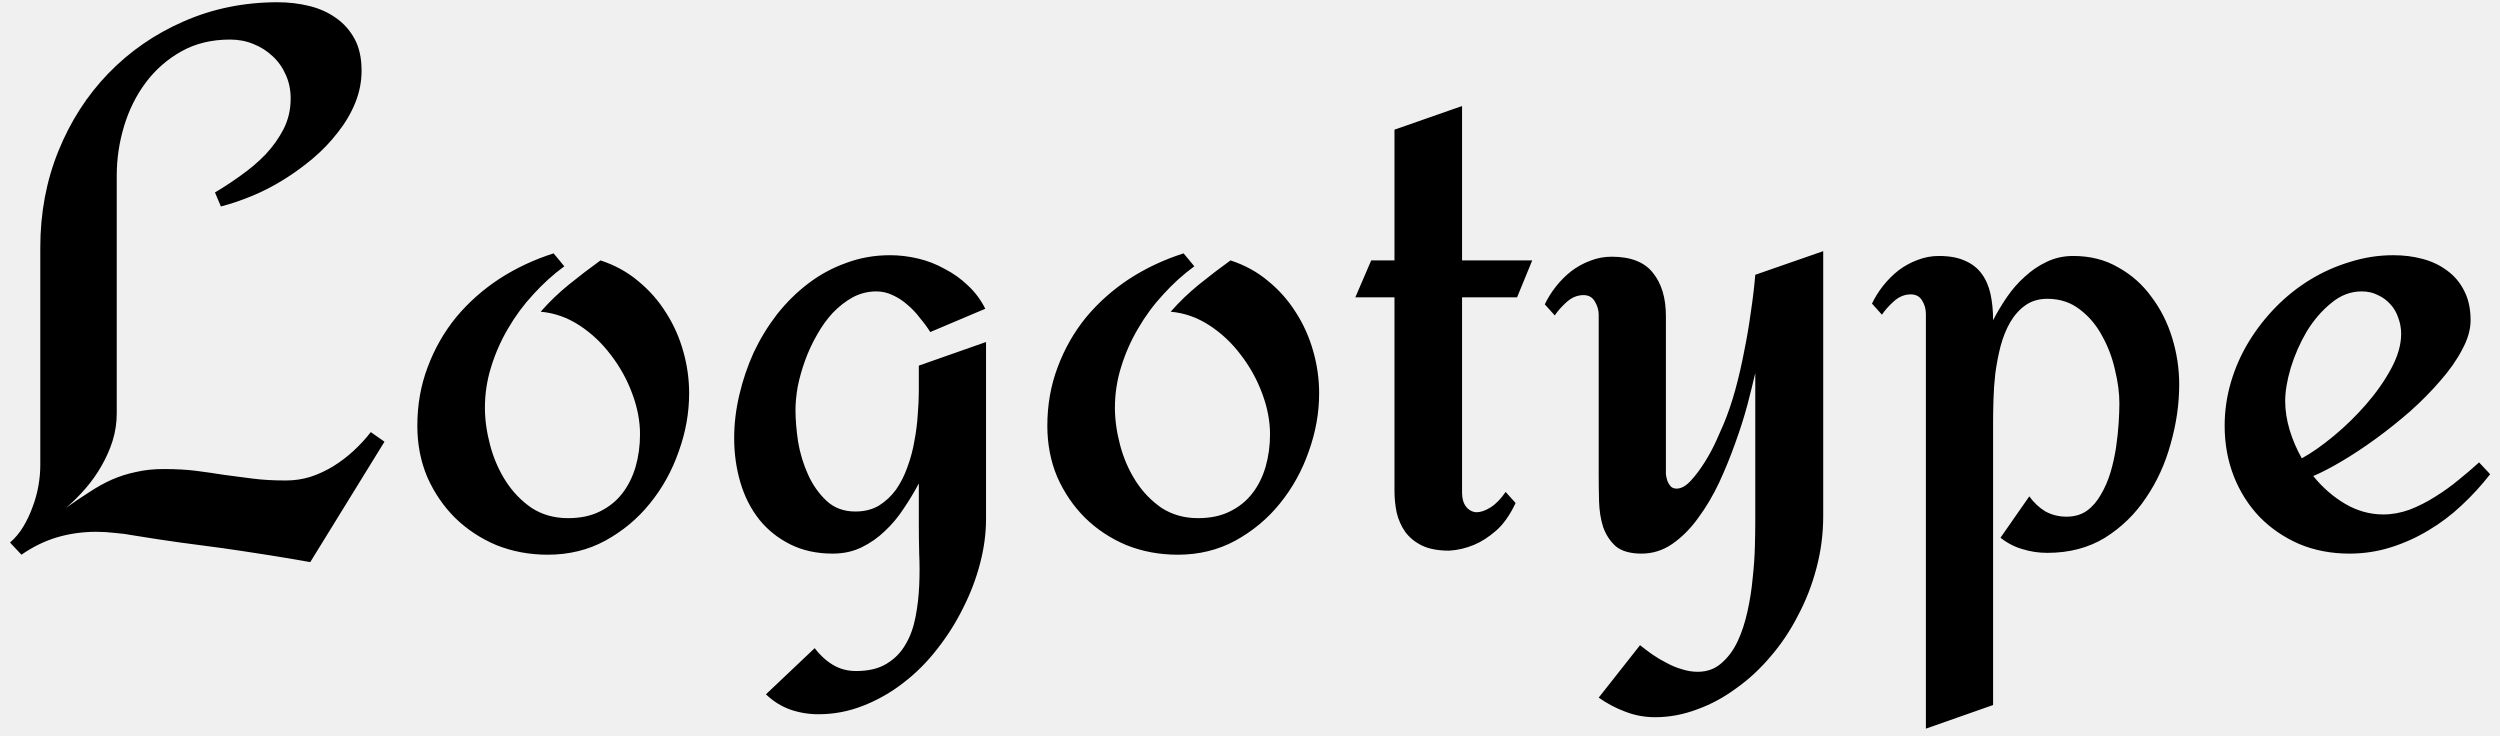
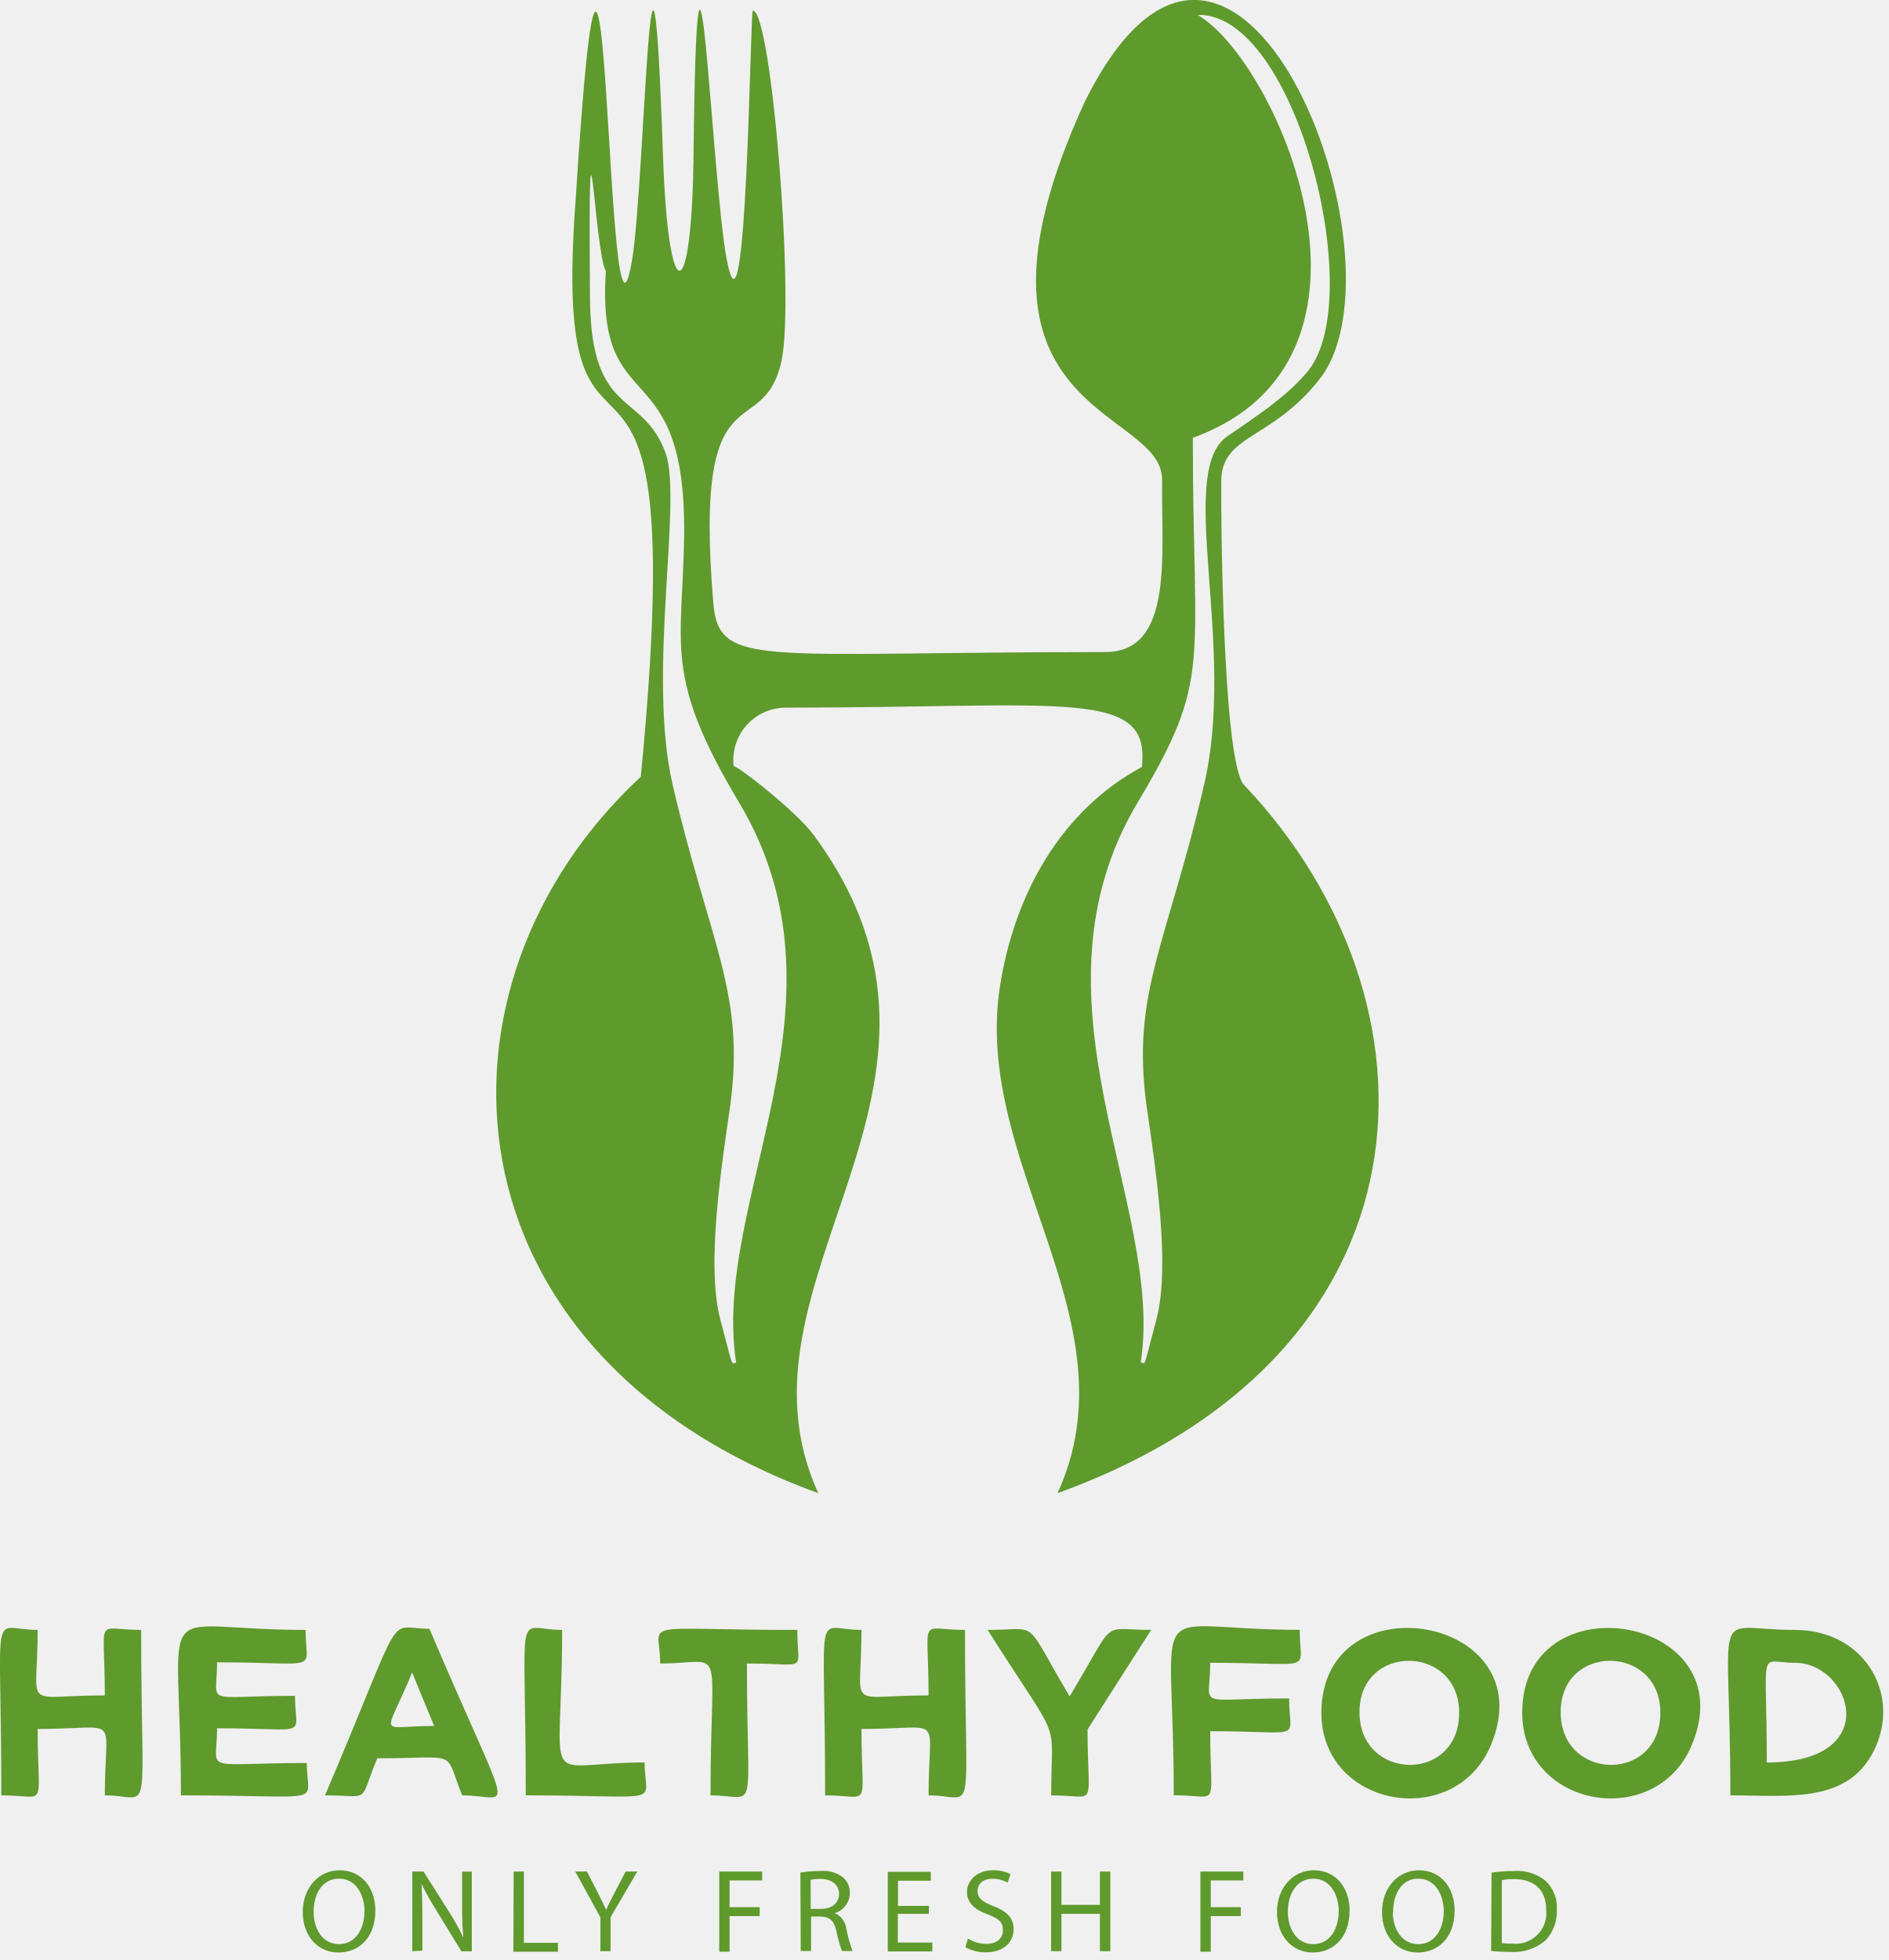
- <svg xmlns="http://www.w3.org/2000/svg" width="119" height="35" viewBox="0 0 119 35" fill="none">
-   <path d="M18.301 21.025L14.768 26.756C13.971 26.615 13.232 26.492 12.553 26.387C11.885 26.281 11.223 26.182 10.566 26.088C9.922 26.006 9.26 25.918 8.58 25.824C7.9 25.73 7.168 25.619 6.383 25.49C6.078 25.432 5.773 25.391 5.469 25.367C5.176 25.332 4.877 25.314 4.572 25.314C3.928 25.314 3.307 25.402 2.709 25.578C2.123 25.754 1.561 26.029 1.021 26.404L0.477 25.824C0.723 25.613 0.934 25.361 1.109 25.068C1.285 24.775 1.432 24.465 1.549 24.137C1.678 23.797 1.771 23.457 1.83 23.117C1.889 22.777 1.918 22.455 1.918 22.15V11.779C1.918 10.139 2.205 8.609 2.779 7.191C3.354 5.773 4.145 4.543 5.152 3.5C6.172 2.445 7.367 1.619 8.738 1.021C10.121 0.412 11.615 0.107 13.221 0.107C13.736 0.107 14.234 0.166 14.715 0.283C15.195 0.4 15.617 0.588 15.98 0.846C16.355 1.104 16.654 1.438 16.877 1.848C17.1 2.258 17.211 2.762 17.211 3.359C17.211 3.887 17.111 4.396 16.912 4.889C16.713 5.381 16.438 5.85 16.086 6.295C15.746 6.74 15.348 7.156 14.891 7.543C14.445 7.918 13.977 8.258 13.484 8.562C12.992 8.867 12.488 9.125 11.973 9.336C11.457 9.547 10.971 9.711 10.514 9.828L10.232 9.16C10.631 8.926 11.041 8.656 11.463 8.352C11.896 8.047 12.289 7.713 12.641 7.35C12.992 6.975 13.279 6.57 13.502 6.137C13.725 5.691 13.836 5.211 13.836 4.695C13.836 4.285 13.76 3.91 13.607 3.57C13.455 3.219 13.244 2.92 12.975 2.674C12.717 2.428 12.412 2.234 12.06 2.094C11.721 1.953 11.352 1.883 10.953 1.883C10.074 1.883 9.301 2.07 8.633 2.445C7.965 2.82 7.402 3.312 6.945 3.922C6.488 4.531 6.143 5.223 5.908 5.996C5.674 6.77 5.557 7.555 5.557 8.352V19.672C5.557 20.117 5.492 20.551 5.363 20.973C5.234 21.383 5.059 21.781 4.836 22.168C4.625 22.543 4.373 22.9 4.08 23.24C3.787 23.58 3.477 23.891 3.148 24.172C3.523 23.902 3.887 23.656 4.238 23.434C4.59 23.199 4.947 23 5.311 22.836C5.686 22.672 6.072 22.549 6.471 22.467C6.869 22.373 7.309 22.326 7.789 22.326C8.375 22.326 8.896 22.355 9.354 22.414C9.811 22.473 10.256 22.537 10.69 22.607C11.135 22.666 11.586 22.725 12.043 22.783C12.5 22.842 13.021 22.871 13.607 22.871C14.018 22.871 14.41 22.812 14.785 22.695C15.172 22.566 15.535 22.396 15.875 22.186C16.215 21.975 16.531 21.734 16.824 21.465C17.129 21.184 17.404 20.885 17.65 20.568L18.301 21.025ZM26.07 26.404C25.203 26.404 24.389 26.252 23.627 25.947C22.877 25.631 22.221 25.197 21.658 24.646C21.107 24.096 20.668 23.451 20.34 22.713C20.023 21.963 19.865 21.148 19.865 20.27C19.865 19.273 20.029 18.342 20.357 17.475C20.686 16.596 21.137 15.805 21.711 15.102C22.297 14.398 22.982 13.789 23.768 13.273C24.564 12.758 25.426 12.354 26.352 12.06L26.861 12.676C26.334 13.062 25.842 13.508 25.385 14.012C24.928 14.504 24.529 15.043 24.189 15.629C23.85 16.203 23.58 16.812 23.381 17.457C23.182 18.09 23.082 18.74 23.082 19.408C23.082 19.971 23.164 20.562 23.328 21.184C23.492 21.805 23.738 22.373 24.066 22.889C24.395 23.404 24.805 23.832 25.297 24.172C25.801 24.5 26.381 24.664 27.037 24.664C27.623 24.664 28.127 24.559 28.549 24.348C28.982 24.137 29.34 23.85 29.621 23.486C29.902 23.123 30.113 22.701 30.254 22.221C30.395 21.729 30.465 21.213 30.465 20.674C30.465 20.041 30.342 19.396 30.096 18.74C29.85 18.072 29.51 17.457 29.076 16.895C28.654 16.332 28.156 15.863 27.582 15.488C27.008 15.113 26.393 14.896 25.736 14.838C26.146 14.369 26.598 13.935 27.09 13.537C27.582 13.139 28.08 12.758 28.584 12.395C29.264 12.617 29.861 12.945 30.377 13.379C30.904 13.812 31.344 14.31 31.695 14.873C32.059 15.435 32.334 16.051 32.522 16.719C32.709 17.375 32.803 18.043 32.803 18.723C32.803 19.648 32.639 20.568 32.31 21.482C31.994 22.396 31.537 23.223 30.939 23.961C30.354 24.688 29.645 25.279 28.812 25.736C27.992 26.182 27.078 26.404 26.07 26.404ZM46.935 24.699C46.935 25.391 46.842 26.094 46.654 26.809C46.467 27.535 46.197 28.244 45.846 28.936C45.506 29.627 45.096 30.277 44.615 30.887C44.135 31.508 43.596 32.047 42.998 32.504C42.412 32.961 41.773 33.324 41.082 33.594C40.402 33.863 39.693 33.998 38.955 33.998C38.486 33.998 38.035 33.922 37.602 33.77C37.18 33.617 36.799 33.377 36.459 33.049L38.779 30.852C39.025 31.18 39.312 31.443 39.641 31.643C39.969 31.842 40.338 31.941 40.748 31.941C41.346 31.941 41.832 31.824 42.207 31.59C42.582 31.367 42.881 31.062 43.103 30.676C43.326 30.301 43.484 29.867 43.578 29.375C43.672 28.895 43.73 28.396 43.754 27.881C43.777 27.365 43.777 26.861 43.754 26.369C43.742 25.877 43.736 25.432 43.736 25.033V23.012C43.525 23.41 43.285 23.809 43.016 24.207C42.758 24.605 42.459 24.963 42.119 25.279C41.791 25.596 41.422 25.854 41.012 26.053C40.602 26.252 40.145 26.352 39.641 26.352C38.879 26.352 38.205 26.205 37.619 25.912C37.033 25.619 36.541 25.227 36.143 24.734C35.744 24.23 35.445 23.645 35.246 22.977C35.047 22.309 34.947 21.6 34.947 20.85C34.947 20.17 35.029 19.484 35.193 18.793C35.357 18.09 35.586 17.416 35.879 16.771C36.184 16.127 36.553 15.523 36.986 14.961C37.432 14.398 37.924 13.912 38.463 13.502C39.014 13.08 39.617 12.752 40.273 12.518C40.93 12.271 41.627 12.148 42.365 12.148C42.81 12.148 43.256 12.201 43.701 12.307C44.147 12.412 44.568 12.576 44.967 12.799C45.377 13.01 45.746 13.273 46.074 13.59C46.414 13.906 46.69 14.275 46.9 14.697L44.281 15.805C44.141 15.582 43.977 15.359 43.789 15.137C43.613 14.902 43.414 14.691 43.191 14.504C42.98 14.316 42.746 14.164 42.488 14.047C42.242 13.93 41.984 13.871 41.715 13.871C41.316 13.871 40.941 13.965 40.59 14.152C40.25 14.34 39.934 14.586 39.641 14.891C39.359 15.195 39.107 15.547 38.885 15.945C38.662 16.332 38.475 16.736 38.322 17.158C38.17 17.58 38.053 17.996 37.971 18.406C37.9 18.816 37.865 19.186 37.865 19.514C37.865 19.959 37.906 20.463 37.988 21.025C38.082 21.576 38.24 22.098 38.463 22.59C38.685 23.082 38.978 23.498 39.342 23.838C39.705 24.178 40.162 24.348 40.713 24.348C41.147 24.348 41.522 24.254 41.838 24.066C42.154 23.867 42.424 23.615 42.647 23.311C42.869 22.994 43.051 22.637 43.191 22.238C43.344 21.828 43.455 21.412 43.525 20.99C43.607 20.568 43.66 20.152 43.684 19.742C43.719 19.32 43.736 18.945 43.736 18.617V17.404L46.935 16.279V24.699ZM56.059 26.404C55.191 26.404 54.377 26.252 53.615 25.947C52.865 25.631 52.209 25.197 51.647 24.646C51.096 24.096 50.656 23.451 50.328 22.713C50.012 21.963 49.853 21.148 49.853 20.27C49.853 19.273 50.018 18.342 50.346 17.475C50.674 16.596 51.125 15.805 51.699 15.102C52.285 14.398 52.971 13.789 53.756 13.273C54.553 12.758 55.414 12.354 56.34 12.06L56.85 12.676C56.322 13.062 55.83 13.508 55.373 14.012C54.916 14.504 54.518 15.043 54.178 15.629C53.838 16.203 53.568 16.812 53.369 17.457C53.17 18.09 53.07 18.74 53.07 19.408C53.07 19.971 53.152 20.562 53.316 21.184C53.48 21.805 53.727 22.373 54.055 22.889C54.383 23.404 54.793 23.832 55.285 24.172C55.789 24.5 56.369 24.664 57.025 24.664C57.611 24.664 58.115 24.559 58.537 24.348C58.971 24.137 59.328 23.85 59.609 23.486C59.891 23.123 60.102 22.701 60.242 22.221C60.383 21.729 60.453 21.213 60.453 20.674C60.453 20.041 60.33 19.396 60.084 18.74C59.838 18.072 59.498 17.457 59.065 16.895C58.643 16.332 58.145 15.863 57.57 15.488C56.996 15.113 56.381 14.896 55.725 14.838C56.135 14.369 56.586 13.935 57.078 13.537C57.57 13.139 58.068 12.758 58.572 12.395C59.252 12.617 59.85 12.945 60.365 13.379C60.893 13.812 61.332 14.31 61.684 14.873C62.047 15.435 62.322 16.051 62.51 16.719C62.697 17.375 62.791 18.043 62.791 18.723C62.791 19.648 62.627 20.568 62.299 21.482C61.982 22.396 61.525 23.223 60.928 23.961C60.342 24.688 59.633 25.279 58.801 25.736C57.98 26.182 57.066 26.404 56.059 26.404ZM72.143 23.943C71.873 24.518 71.562 24.957 71.211 25.262C70.859 25.566 70.514 25.789 70.174 25.93C69.787 26.094 69.389 26.188 68.978 26.211C68.451 26.211 68.018 26.129 67.678 25.965C67.35 25.801 67.086 25.584 66.887 25.314C66.699 25.045 66.564 24.74 66.482 24.4C66.412 24.061 66.377 23.715 66.377 23.363V14.152H64.514L65.269 12.395H66.377V6.172L69.594 5.047V12.395H72.934L72.213 14.152H69.594V23.451C69.594 23.732 69.658 23.955 69.787 24.119C69.916 24.283 70.08 24.371 70.279 24.383C70.478 24.383 70.701 24.307 70.947 24.154C71.193 24.002 71.434 23.756 71.668 23.416L72.143 23.943ZM86.785 24.559C86.785 25.402 86.68 26.223 86.469 27.02C86.258 27.828 85.965 28.584 85.59 29.287C85.227 30.002 84.793 30.652 84.289 31.238C83.785 31.836 83.234 32.346 82.637 32.768C82.051 33.201 81.43 33.535 80.773 33.77C80.117 34.016 79.455 34.139 78.787 34.139C78.283 34.139 77.809 34.051 77.363 33.875C76.918 33.711 76.496 33.488 76.098 33.207L78.066 30.711C78.242 30.852 78.436 30.998 78.647 31.15C78.869 31.303 79.098 31.438 79.332 31.555C79.566 31.684 79.807 31.783 80.053 31.854C80.311 31.936 80.562 31.977 80.809 31.977C81.254 31.977 81.629 31.842 81.934 31.572C82.25 31.303 82.508 30.957 82.707 30.535C82.906 30.113 83.064 29.633 83.182 29.094C83.299 28.566 83.381 28.039 83.428 27.512C83.486 26.984 83.522 26.48 83.533 26C83.545 25.531 83.551 25.145 83.551 24.84V17.756C83.457 18.166 83.334 18.664 83.182 19.25C83.029 19.824 82.836 20.434 82.602 21.078C82.379 21.711 82.121 22.344 81.828 22.977C81.535 23.598 81.201 24.16 80.826 24.664C80.463 25.168 80.053 25.578 79.596 25.895C79.15 26.199 78.664 26.352 78.137 26.352C77.598 26.352 77.188 26.234 76.906 26C76.637 25.754 76.438 25.449 76.309 25.086C76.191 24.711 76.127 24.301 76.115 23.855C76.103 23.41 76.098 22.982 76.098 22.572V14.979C76.098 14.768 76.039 14.562 75.922 14.363C75.805 14.152 75.623 14.047 75.377 14.047C75.084 14.047 74.814 14.158 74.568 14.381C74.334 14.592 74.147 14.803 74.006 15.014L73.531 14.486C73.672 14.193 73.848 13.912 74.059 13.643C74.281 13.361 74.527 13.115 74.797 12.904C75.078 12.693 75.377 12.529 75.693 12.412C76.022 12.283 76.361 12.219 76.713 12.219C77.627 12.219 78.283 12.477 78.682 12.992C79.092 13.496 79.297 14.182 79.297 15.049V22.291C79.297 22.361 79.297 22.455 79.297 22.572C79.309 22.678 79.332 22.783 79.367 22.889C79.402 22.982 79.455 23.07 79.525 23.152C79.596 23.223 79.689 23.258 79.807 23.258C80.029 23.258 80.258 23.129 80.492 22.871C80.727 22.613 80.949 22.314 81.16 21.975C81.371 21.635 81.553 21.295 81.705 20.955C81.857 20.615 81.969 20.363 82.039 20.199C82.25 19.695 82.438 19.145 82.602 18.547C82.766 17.949 82.906 17.34 83.023 16.719C83.152 16.086 83.258 15.465 83.34 14.855C83.434 14.234 83.504 13.643 83.551 13.08L86.785 11.955V24.559ZM97.455 26.316C97.045 26.316 96.652 26.258 96.277 26.141C95.902 26.035 95.551 25.854 95.223 25.596L96.594 23.627C96.816 23.932 97.074 24.172 97.367 24.348C97.672 24.512 98.006 24.594 98.369 24.594C98.744 24.594 99.066 24.5 99.336 24.312C99.606 24.113 99.828 23.855 100.004 23.539C100.191 23.223 100.344 22.871 100.461 22.484C100.578 22.086 100.666 21.688 100.725 21.289C100.783 20.891 100.824 20.51 100.848 20.146C100.871 19.771 100.883 19.455 100.883 19.197C100.883 18.705 100.812 18.172 100.672 17.598C100.543 17.023 100.338 16.484 100.057 15.98C99.787 15.477 99.436 15.06 99.002 14.732C98.568 14.393 98.053 14.223 97.455 14.223C97.045 14.223 96.693 14.328 96.4 14.539C96.119 14.738 95.879 15.008 95.68 15.348C95.492 15.676 95.34 16.057 95.223 16.49C95.117 16.912 95.035 17.34 94.977 17.773C94.93 18.195 94.9 18.611 94.889 19.021C94.877 19.42 94.871 19.766 94.871 20.059V33.559L91.672 34.684V14.943C91.672 14.709 91.613 14.498 91.496 14.31C91.379 14.111 91.197 14.012 90.951 14.012C90.658 14.012 90.389 14.123 90.143 14.346C89.908 14.557 89.721 14.768 89.58 14.979L89.106 14.451C89.246 14.158 89.422 13.877 89.633 13.607C89.856 13.326 90.102 13.08 90.371 12.869C90.652 12.658 90.951 12.494 91.268 12.377C91.596 12.248 91.936 12.184 92.287 12.184C92.791 12.184 93.207 12.26 93.535 12.412C93.863 12.553 94.127 12.758 94.326 13.027C94.525 13.297 94.666 13.619 94.748 13.994C94.83 14.369 94.871 14.785 94.871 15.242C95.059 14.879 95.275 14.516 95.522 14.152C95.779 13.777 96.066 13.449 96.383 13.168C96.699 12.875 97.045 12.641 97.42 12.465C97.807 12.277 98.228 12.184 98.686 12.184C99.494 12.184 100.209 12.365 100.83 12.729C101.463 13.08 101.99 13.549 102.412 14.135C102.846 14.709 103.174 15.359 103.396 16.086C103.619 16.812 103.73 17.551 103.73 18.301C103.73 19.227 103.596 20.164 103.326 21.113C103.068 22.062 102.676 22.924 102.148 23.697C101.633 24.471 100.982 25.104 100.197 25.596C99.412 26.076 98.498 26.316 97.455 26.316ZM118.531 22.572C118.121 23.1 117.67 23.592 117.178 24.049C116.697 24.506 116.17 24.904 115.596 25.244C115.033 25.584 114.436 25.854 113.803 26.053C113.17 26.252 112.514 26.352 111.834 26.352C110.967 26.352 110.17 26.199 109.443 25.895C108.717 25.578 108.09 25.15 107.562 24.611C107.035 24.061 106.625 23.416 106.332 22.678C106.039 21.928 105.893 21.125 105.893 20.27C105.893 19.566 105.992 18.875 106.191 18.195C106.391 17.516 106.672 16.877 107.035 16.279C107.398 15.682 107.826 15.131 108.318 14.627C108.822 14.111 109.373 13.672 109.971 13.309C110.568 12.945 111.201 12.664 111.869 12.465C112.537 12.254 113.223 12.148 113.926 12.148C114.418 12.148 114.881 12.207 115.314 12.324C115.76 12.441 116.152 12.629 116.492 12.887C116.832 13.133 117.102 13.455 117.301 13.854C117.5 14.24 117.6 14.703 117.6 15.242C117.6 15.688 117.465 16.156 117.195 16.648C116.938 17.141 116.592 17.633 116.158 18.125C115.736 18.617 115.256 19.104 114.717 19.584C114.178 20.053 113.627 20.492 113.064 20.902C112.514 21.301 111.98 21.652 111.465 21.957C110.949 22.262 110.498 22.496 110.111 22.66C110.545 23.199 111.049 23.639 111.623 23.979C112.197 24.318 112.807 24.488 113.451 24.488C113.861 24.488 114.277 24.412 114.699 24.26C115.121 24.096 115.525 23.891 115.912 23.645C116.311 23.398 116.686 23.129 117.037 22.836C117.4 22.543 117.723 22.268 118.004 22.01L118.531 22.572ZM114.295 15.893C114.295 15.623 114.248 15.365 114.154 15.119C114.072 14.873 113.949 14.662 113.785 14.486C113.621 14.299 113.422 14.152 113.188 14.047C112.965 13.93 112.707 13.871 112.414 13.871C111.887 13.871 111.4 14.059 110.955 14.434C110.51 14.797 110.123 15.248 109.795 15.787C109.479 16.326 109.227 16.9 109.039 17.51C108.863 18.107 108.775 18.635 108.775 19.092C108.775 19.537 108.846 19.994 108.986 20.463C109.127 20.932 109.32 21.383 109.566 21.816C110.035 21.559 110.545 21.201 111.096 20.744C111.646 20.287 112.156 19.789 112.625 19.25C113.105 18.699 113.504 18.131 113.82 17.545C114.137 16.959 114.295 16.408 114.295 15.893Z" fill="black" />
+ <svg xmlns="http://www.w3.org/2000/svg" width="212" height="220" viewBox="0 0 212 220" fill="none">
+   <g clip-path="url(#clip0_317_80)">
+     <path fill-rule="evenodd" clip-rule="evenodd" d="M139.74 88.18C137.24 86 137.07 57.27 137.11 53.98C137.16 48.76 142.71 49.44 148.11 42.61C158.79 29.2 138.74 -22.68 121.8 11.4C105.55 46.79 130.59 45.56 130.47 53.9C130.36 62.07 131.86 73.19 124.09 73.19C85.36 73.19 80.72 75.05 80.09 67.73C77.79 40.59 85.65 50.1 87.75 40.47C89.23 33.47 86.61 1.16 84.52 1.19C84.22 1.19 83.84 41.04 81.58 29.07C79.88 20.07 78.31 -21.55 77.86 17.57C77.66 34.57 75.03 34.75 74.44 17.57C73.08 -21.43 72.44 20.13 70.97 29.15C67.97 47.02 68.34 -35.85 64.63 22.38C61.63 62.6 78.04 24.74 71.94 87.19C46.7 110.6 49.11 152.06 91.87 167.6C80.87 143.53 112.3 122.14 91.37 93.75C89.22 90.85 82.37 85.64 82.37 86.02C82.272 85.195 82.348 84.358 82.596 83.565C82.844 82.772 83.256 82.04 83.807 81.417C84.358 80.795 85.034 80.296 85.791 79.953C86.548 79.611 87.369 79.433 88.2 79.43C119.7 79.43 129.2 77.18 128.2 86.09C119.26 90.9 113.92 100.16 112.27 110.7C109.15 130.7 127.57 148.29 118.73 167.6C162 151.94 162.77 112.51 139.74 88.18ZM82.94 90.01C96.47 112.59 79.8 134.73 82.65 152.95C82.02 153.05 82.39 153.74 80.86 148.07C79.25 141.93 81.05 130.61 81.97 124.18C83.71 111.49 79.74 106.1 75.54 88.18C72.61 75.7 76.65 56.23 74.73 50.87C72.16 43.81 66.43 46.93 66.24 33.77C66.03 5.44 66.71 28.16 68.02 30.44C66.91 47.44 77.02 39.12 76.81 60.05C76.65 72.53 74.41 75.75 82.94 90.01V90.01ZM135.17 88.15C130.97 106.15 127 111.49 128.73 124.15C129.65 130.58 131.45 141.9 129.85 148.04C128.31 153.75 128.69 153.04 128.07 152.92C130.82 135.33 114.43 112.24 127.78 89.98C136.16 75.98 133.92 74.92 133.92 49.14C158.19 40.35 143.37 6.85 134.47 1.68C145.36 1.33 153.55 33.22 146.9 41.58C144.18 45 138.9 48.08 137.44 49.25C132.27 53.77 138.8 72.73 135.17 88.15V88.15Z" fill="#5F9A2D" />
+     <path d="M11.77 201.52C11.77 192.13 13.77 194.07 4.23 194.07C4.23 203.39 5.49 201.52 0.15 201.52C0.15 179.27 -1.21 182.95 4.23 182.95C4.23 192.21 2.28 190.3 11.77 190.3C11.77 181.08 10.52 182.95 15.85 182.95C15.85 205.2 17.21 201.52 11.77 201.52Z" fill="#5F9A2D" />
+     <path d="M20.31 201.52C20.31 178.21 16.6 182.95 34.31 182.95C34.31 187.8 36.31 186.59 24.37 186.59C24.37 191.59 22.62 190.35 33.12 190.35C33.12 195.18 35.12 193.99 24.37 193.99C24.37 199.14 22.37 197.89 34.45 197.89C34.41 202.73 37.24 201.52 20.31 201.52Z" fill="#5F9A2D" />
+     <path d="M51.89 201.52C49.76 196.28 51.77 197.36 42.35 197.36C40.21 202.6 41.73 201.52 36.49 201.52C45.73 179.79 43.19 182.82 48.21 182.82C57.75 205.24 57.64 201.52 51.89 201.52ZM46.27 187.73C43.17 195.31 42.27 193.73 48.74 193.73L46.27 187.73Z" fill="#5F9A2D" />
+     <path d="M59.03 201.52C59.03 179.27 57.67 182.95 63.11 182.95C63.11 201.69 60.32 197.83 72.37 197.83C72.41 202.75 75.04 201.52 59.03 201.52Z" fill="#5F9A2D" />
+     <path d="M83.86 186.72C83.86 204.48 85.22 201.52 79.77 201.52C79.77 183.76 81.65 186.72 74.12 186.72C74.12 181.72 71.05 182.95 89.51 182.95C89.51 187.85 90.97 186.72 83.86 186.72Z" fill="#5F9A2D" />
+     <path d="M104.25 201.52C104.25 192.13 106.25 194.07 96.72 194.07C96.72 203.41 97.97 201.52 92.64 201.52C92.64 179.27 91.27 182.95 96.72 182.95C96.72 192.21 94.77 190.3 104.25 190.3C104.25 181.08 103.01 182.95 108.34 182.95C108.34 205.2 109.7 201.52 104.25 201.52Z" fill="#5F9A2D" />
+     <path d="M122.1 194.12C122.1 203.32 123.38 201.52 118.02 201.52C118.02 192.3 119.45 196.45 110.88 182.95C116.88 182.95 114.76 181.45 120.09 190.41C125.5 181.41 123.4 182.95 129.24 182.95L122.1 194.12Z" fill="#5F9A2D" />
+     <path d="M135.87 186.64C135.87 191.94 133.87 190.64 144.73 190.64C144.73 195.53 146.73 194.32 135.87 194.32C135.87 203.32 137.12 201.51 131.78 201.51C131.78 178.14 128.11 182.94 145.92 182.94C145.92 187.87 147.93 186.64 135.87 186.64Z" fill="#5F9A2D" />
+     <path d="M167.35 195.96C163.27 205.52 148.35 202.89 148.35 192.24C148.41 177.04 173.58 181.36 167.35 195.96ZM163.82 192.24C163.82 184.56 152.63 184.41 152.63 192.18C152.63 199.95 163.82 200.17 163.82 192.24V192.24Z" fill="#5F9A2D" />
+     <path d="M189.9 195.96C185.81 205.52 170.9 202.89 170.9 192.24C170.9 177.07 196.14 181.33 189.9 195.96ZM186.41 192.24C186.41 184.57 175.22 184.4 175.22 192.18C175.22 199.96 186.41 200.16 186.41 192.24Z" fill="#5F9A2D" />
+     <path d="M210.66 195.9C207.85 202.57 200.84 201.52 194.27 201.52C194.27 179.24 191.86 182.95 201.51 182.95C209.13 182.95 213.24 189.79 210.66 195.9ZM201.51 186.64C197.31 186.64 198.36 184.4 198.36 197.83C211.63 197.83 207.82 186.64 201.51 186.64Z" fill="#5F9A2D" />
+     <path d="M42.14 214.45C42.14 217.53 40.27 219.16 37.99 219.16C35.71 219.16 33.99 217.33 33.99 214.62C33.99 211.91 35.76 209.93 38.14 209.93C40.52 209.93 42.14 211.8 42.14 214.45ZM35.21 214.6C35.21 216.5 36.21 218.22 38.06 218.22C39.91 218.22 40.92 216.53 40.92 214.5C40.92 212.73 39.99 210.87 38.07 210.87C36.15 210.87 35.21 212.63 35.21 214.6V214.6Z" fill="#5F9A2D" />
+     <path d="M46.29 219.01V210.07H47.55L50.42 214.6C51.02 215.529 51.554 216.498 52.02 217.5V217.5C51.91 216.3 51.88 215.21 51.88 213.82V210.08H52.97V219.02H51.8L49 214.45C48.381 213.486 47.824 212.484 47.33 211.45V211.45C47.39 212.57 47.42 213.65 47.42 215.13V218.95L46.29 219.01Z" fill="#5F9A2D" />
+     <path d="M57.67 210.07H58.82V218.07H62.64V219.07H57.64L57.67 210.07Z" fill="#5F9A2D" />
+     <path d="M67.41 219.01V215.22L64.59 210.07H65.9L67.16 212.54C67.51 213.22 67.77 213.76 68.05 214.38C68.3 213.8 68.6 213.22 68.95 212.54L70.24 210.07H71.55L68.55 215.2V219.01H67.41Z" fill="#5F9A2D" />
+     <path d="M80.75 210.07H85.57V211.07H81.91V214.07H85.29V215.07H81.91V219.07H80.75V210.07Z" fill="#5F9A2D" />
+     <path d="M89.86 210.19C90.593 210.062 91.336 210.002 92.08 210.01C93.002 209.912 93.926 210.174 94.66 210.74C94.903 210.953 95.095 211.217 95.225 211.512C95.354 211.808 95.418 212.128 95.41 212.45C95.416 212.963 95.254 213.463 94.948 213.874C94.643 214.286 94.212 214.587 93.72 214.73V214.73C94.079 214.89 94.388 215.142 94.618 215.459C94.848 215.777 94.99 216.15 95.03 216.54C95.194 217.374 95.424 218.194 95.72 218.99H94.53C94.269 218.299 94.068 217.586 93.93 216.86C93.67 215.62 93.19 215.16 92.14 215.12H91.06V218.99H89.9L89.86 210.19ZM91.02 214.26H92.2C93.43 214.26 94.2 213.59 94.2 212.57C94.2 211.55 93.37 210.91 92.15 210.9C91.768 210.89 91.385 210.924 91.01 211L91.02 214.26Z" fill="#5F9A2D" />
+     <path d="M104.28 214.82H100.8V218.04H104.67V219.04H99.67V210.1H104.5V211.1H100.82V213.93H104.3L104.28 214.82Z" fill="#5F9A2D" />
+     <path d="M108.67 217.6C109.29 217.981 110.002 218.185 110.73 218.19C111.91 218.19 112.6 217.57 112.6 216.66C112.6 215.75 112.13 215.35 110.92 214.89C109.46 214.37 108.56 213.61 108.56 212.35C108.56 211.09 109.71 209.93 111.45 209.93C112.143 209.901 112.832 210.053 113.45 210.37L113.13 211.31C112.608 211.027 112.023 210.879 111.43 210.88C110.21 210.88 109.75 211.61 109.75 212.22C109.75 213.06 110.29 213.47 111.52 213.95C113.03 214.53 113.8 215.26 113.8 216.57C113.8 217.88 112.8 219.14 110.67 219.14C109.873 219.15 109.088 218.954 108.39 218.57L108.67 217.6Z" fill="#5F9A2D" />
+     <path d="M119.17 210.07V213.81H123.49V210.07H124.66V219.01H123.49V214.82H119.17V219.01H118.01V210.07H119.17Z" fill="#5F9A2D" />
+     <path d="M134.77 210.07H139.59V211.07H135.93V214.07H139.31V215.07H135.93V219.07H134.77V210.07Z" fill="#5F9A2D" />
+     <path d="M151.52 214.45C151.52 217.53 149.65 219.16 147.37 219.16C145.09 219.16 143.37 217.33 143.37 214.62C143.37 211.91 145.14 209.93 147.52 209.93C149.9 209.93 151.52 211.8 151.52 214.45ZM144.59 214.6C144.59 216.5 145.59 218.22 147.44 218.22C149.29 218.22 150.3 216.53 150.3 214.5C150.3 212.73 149.37 210.87 147.45 210.87C145.53 210.87 144.59 212.63 144.59 214.6Z" fill="#5F9A2D" />
+     <path d="M163.31 214.45C163.31 217.53 161.44 219.16 159.16 219.16C156.88 219.16 155.16 217.33 155.16 214.62C155.16 211.91 156.92 209.93 159.31 209.93C161.7 209.93 163.31 211.8 163.31 214.45ZM156.37 214.6C156.37 216.5 157.37 218.22 159.23 218.22C161.09 218.22 162.09 216.53 162.09 214.5C162.09 212.73 161.16 210.87 159.24 210.87C157.32 210.87 156.41 212.63 156.41 214.6H156.37Z" fill="#5F9A2D" />
+     <path d="M167.46 210.19C168.272 210.073 169.09 210.013 169.91 210.01C171.214 209.903 172.51 210.3 173.53 211.12C173.961 211.532 174.296 212.032 174.514 212.586C174.732 213.141 174.826 213.736 174.79 214.33C174.821 214.965 174.723 215.599 174.503 216.196C174.283 216.792 173.946 217.338 173.51 217.8C172.4 218.743 170.962 219.207 169.51 219.09C168.809 219.095 168.107 219.059 167.41 218.98L167.46 210.19ZM168.61 218.1C168.998 218.149 169.389 218.169 169.78 218.16C170.293 218.219 170.812 218.161 171.3 217.992C171.787 217.822 172.23 217.545 172.596 217.181C172.962 216.817 173.242 216.376 173.414 215.889C173.586 215.403 173.646 214.883 173.59 214.37C173.59 212.26 172.41 210.92 169.97 210.92C169.514 210.912 169.058 210.952 168.61 211.04V218.1Z" fill="#5F9A2D" />
+   </g>
+   <defs>
+     <clipPath id="clip0_317_80">
+       <rect width="211.44" height="219.16" fill="white" />
+     </clipPath>
+   </defs>
</svg>
